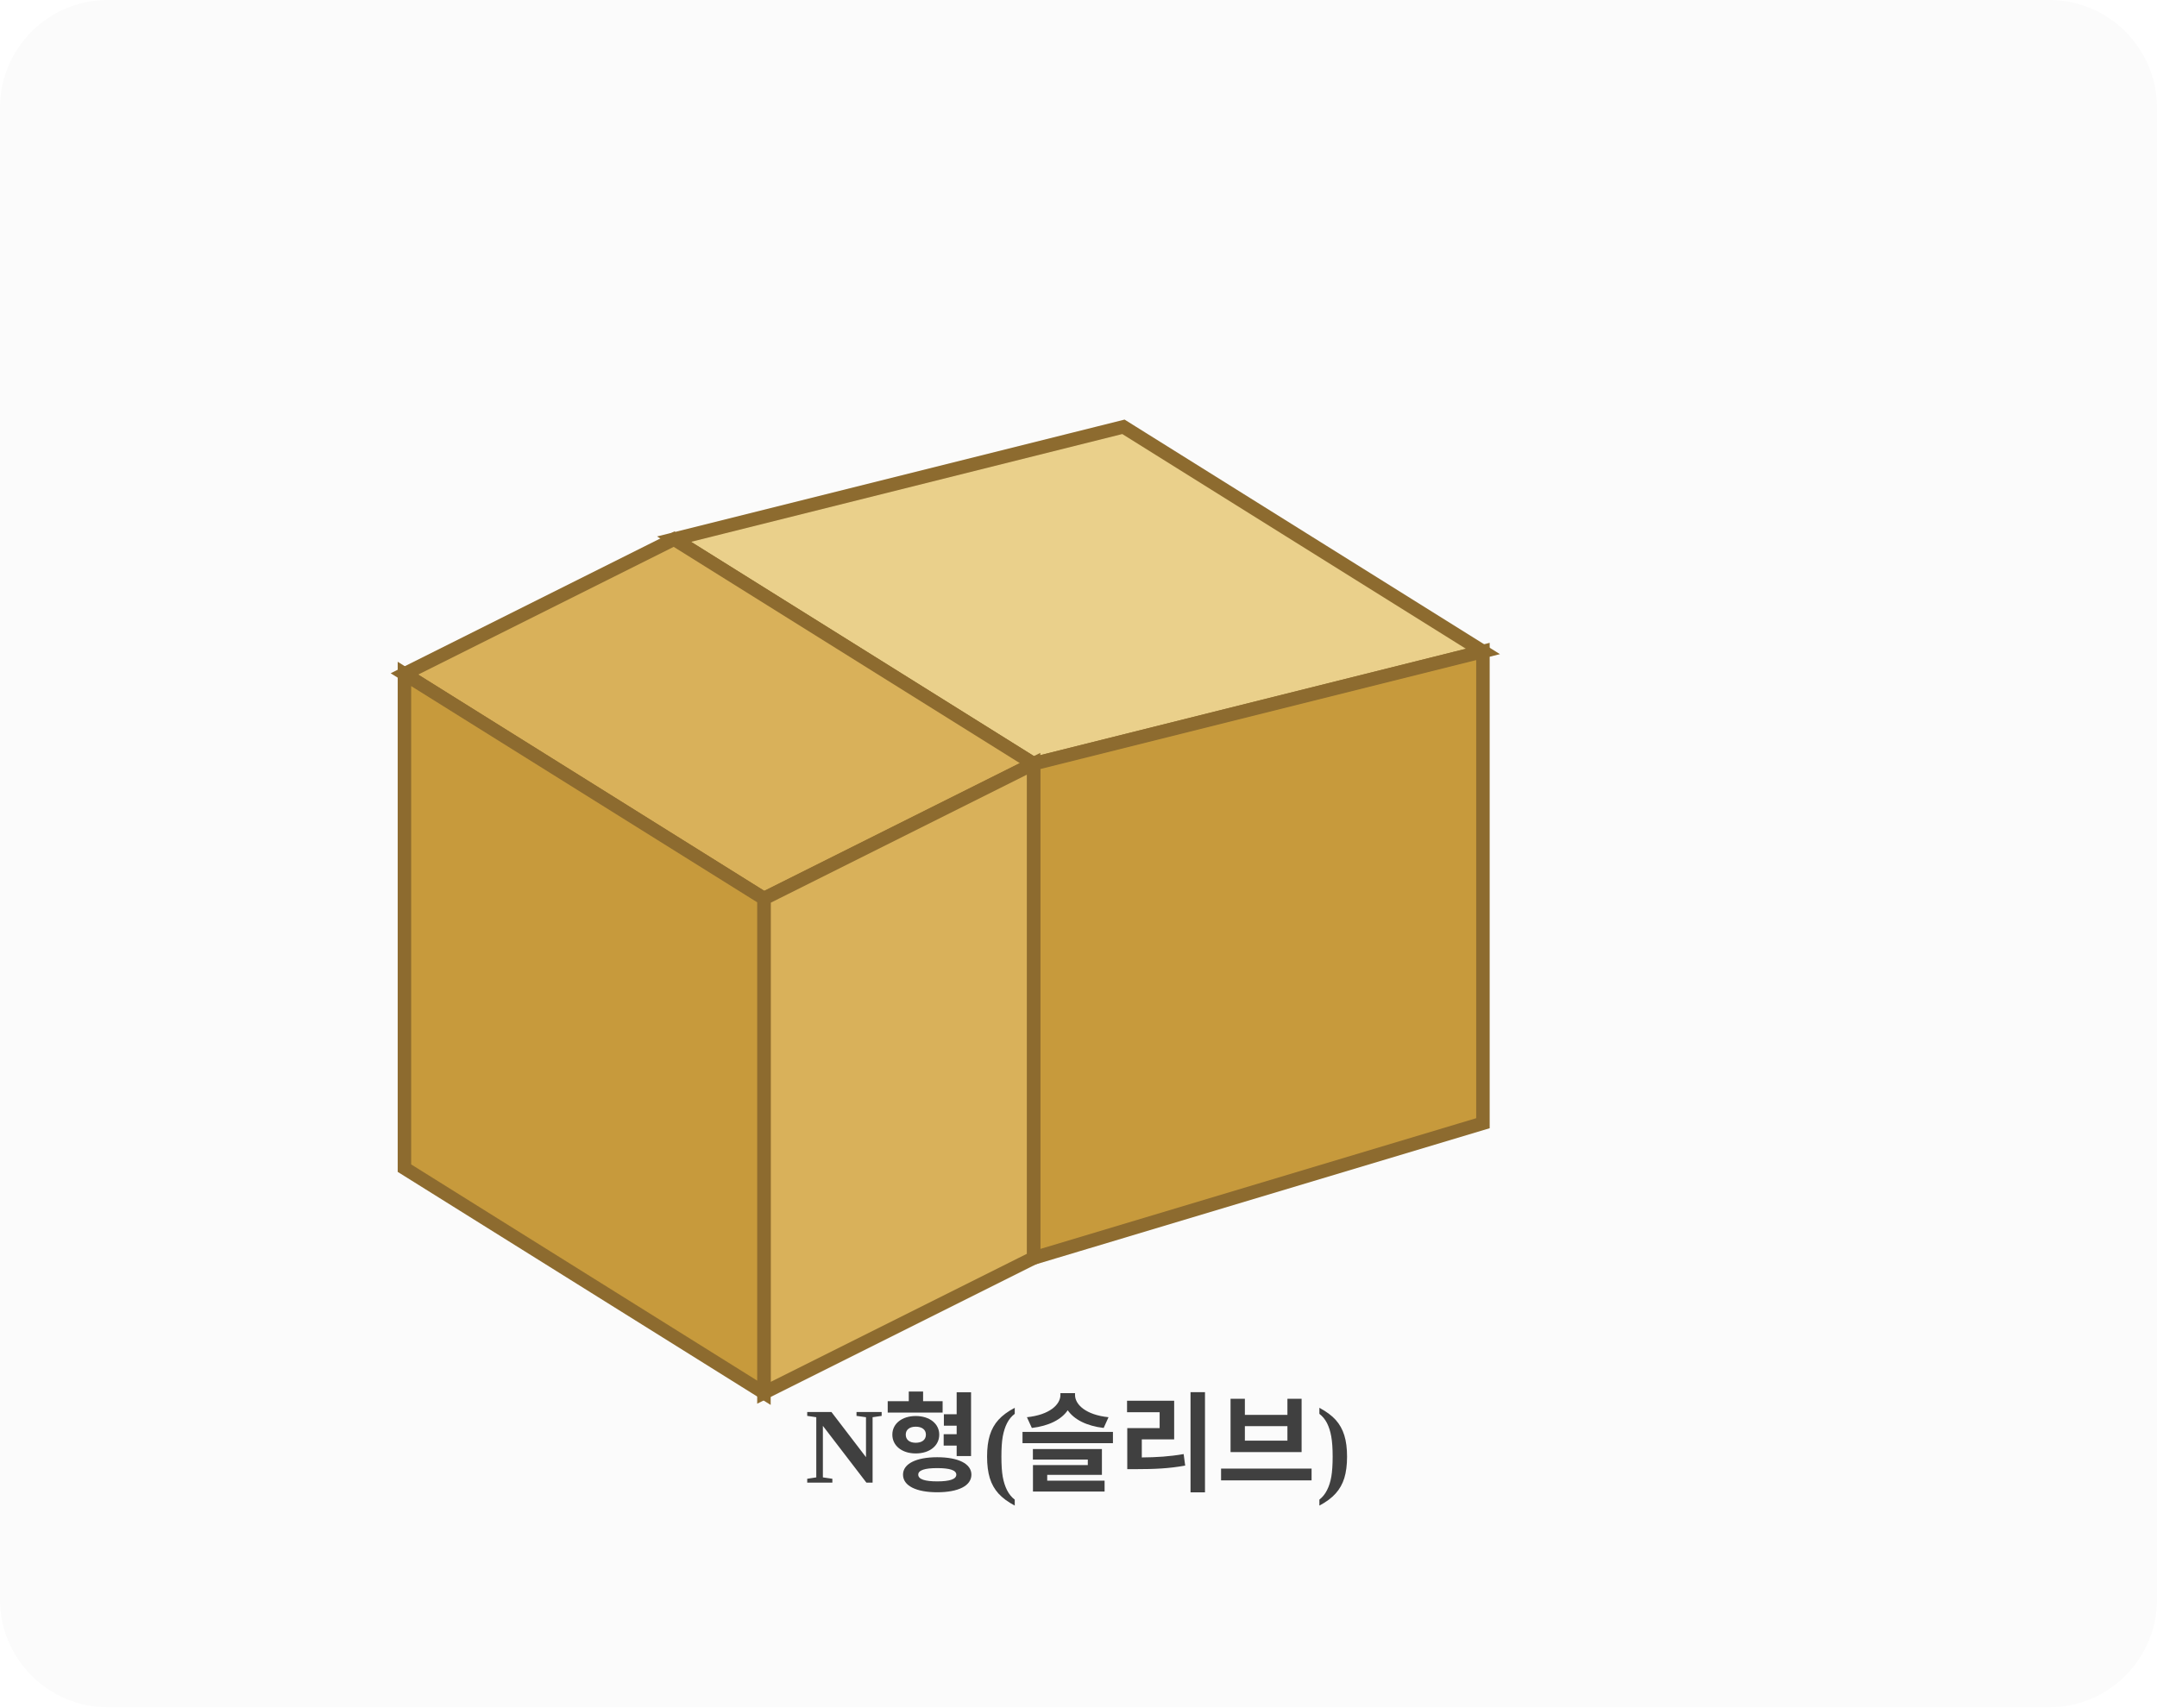
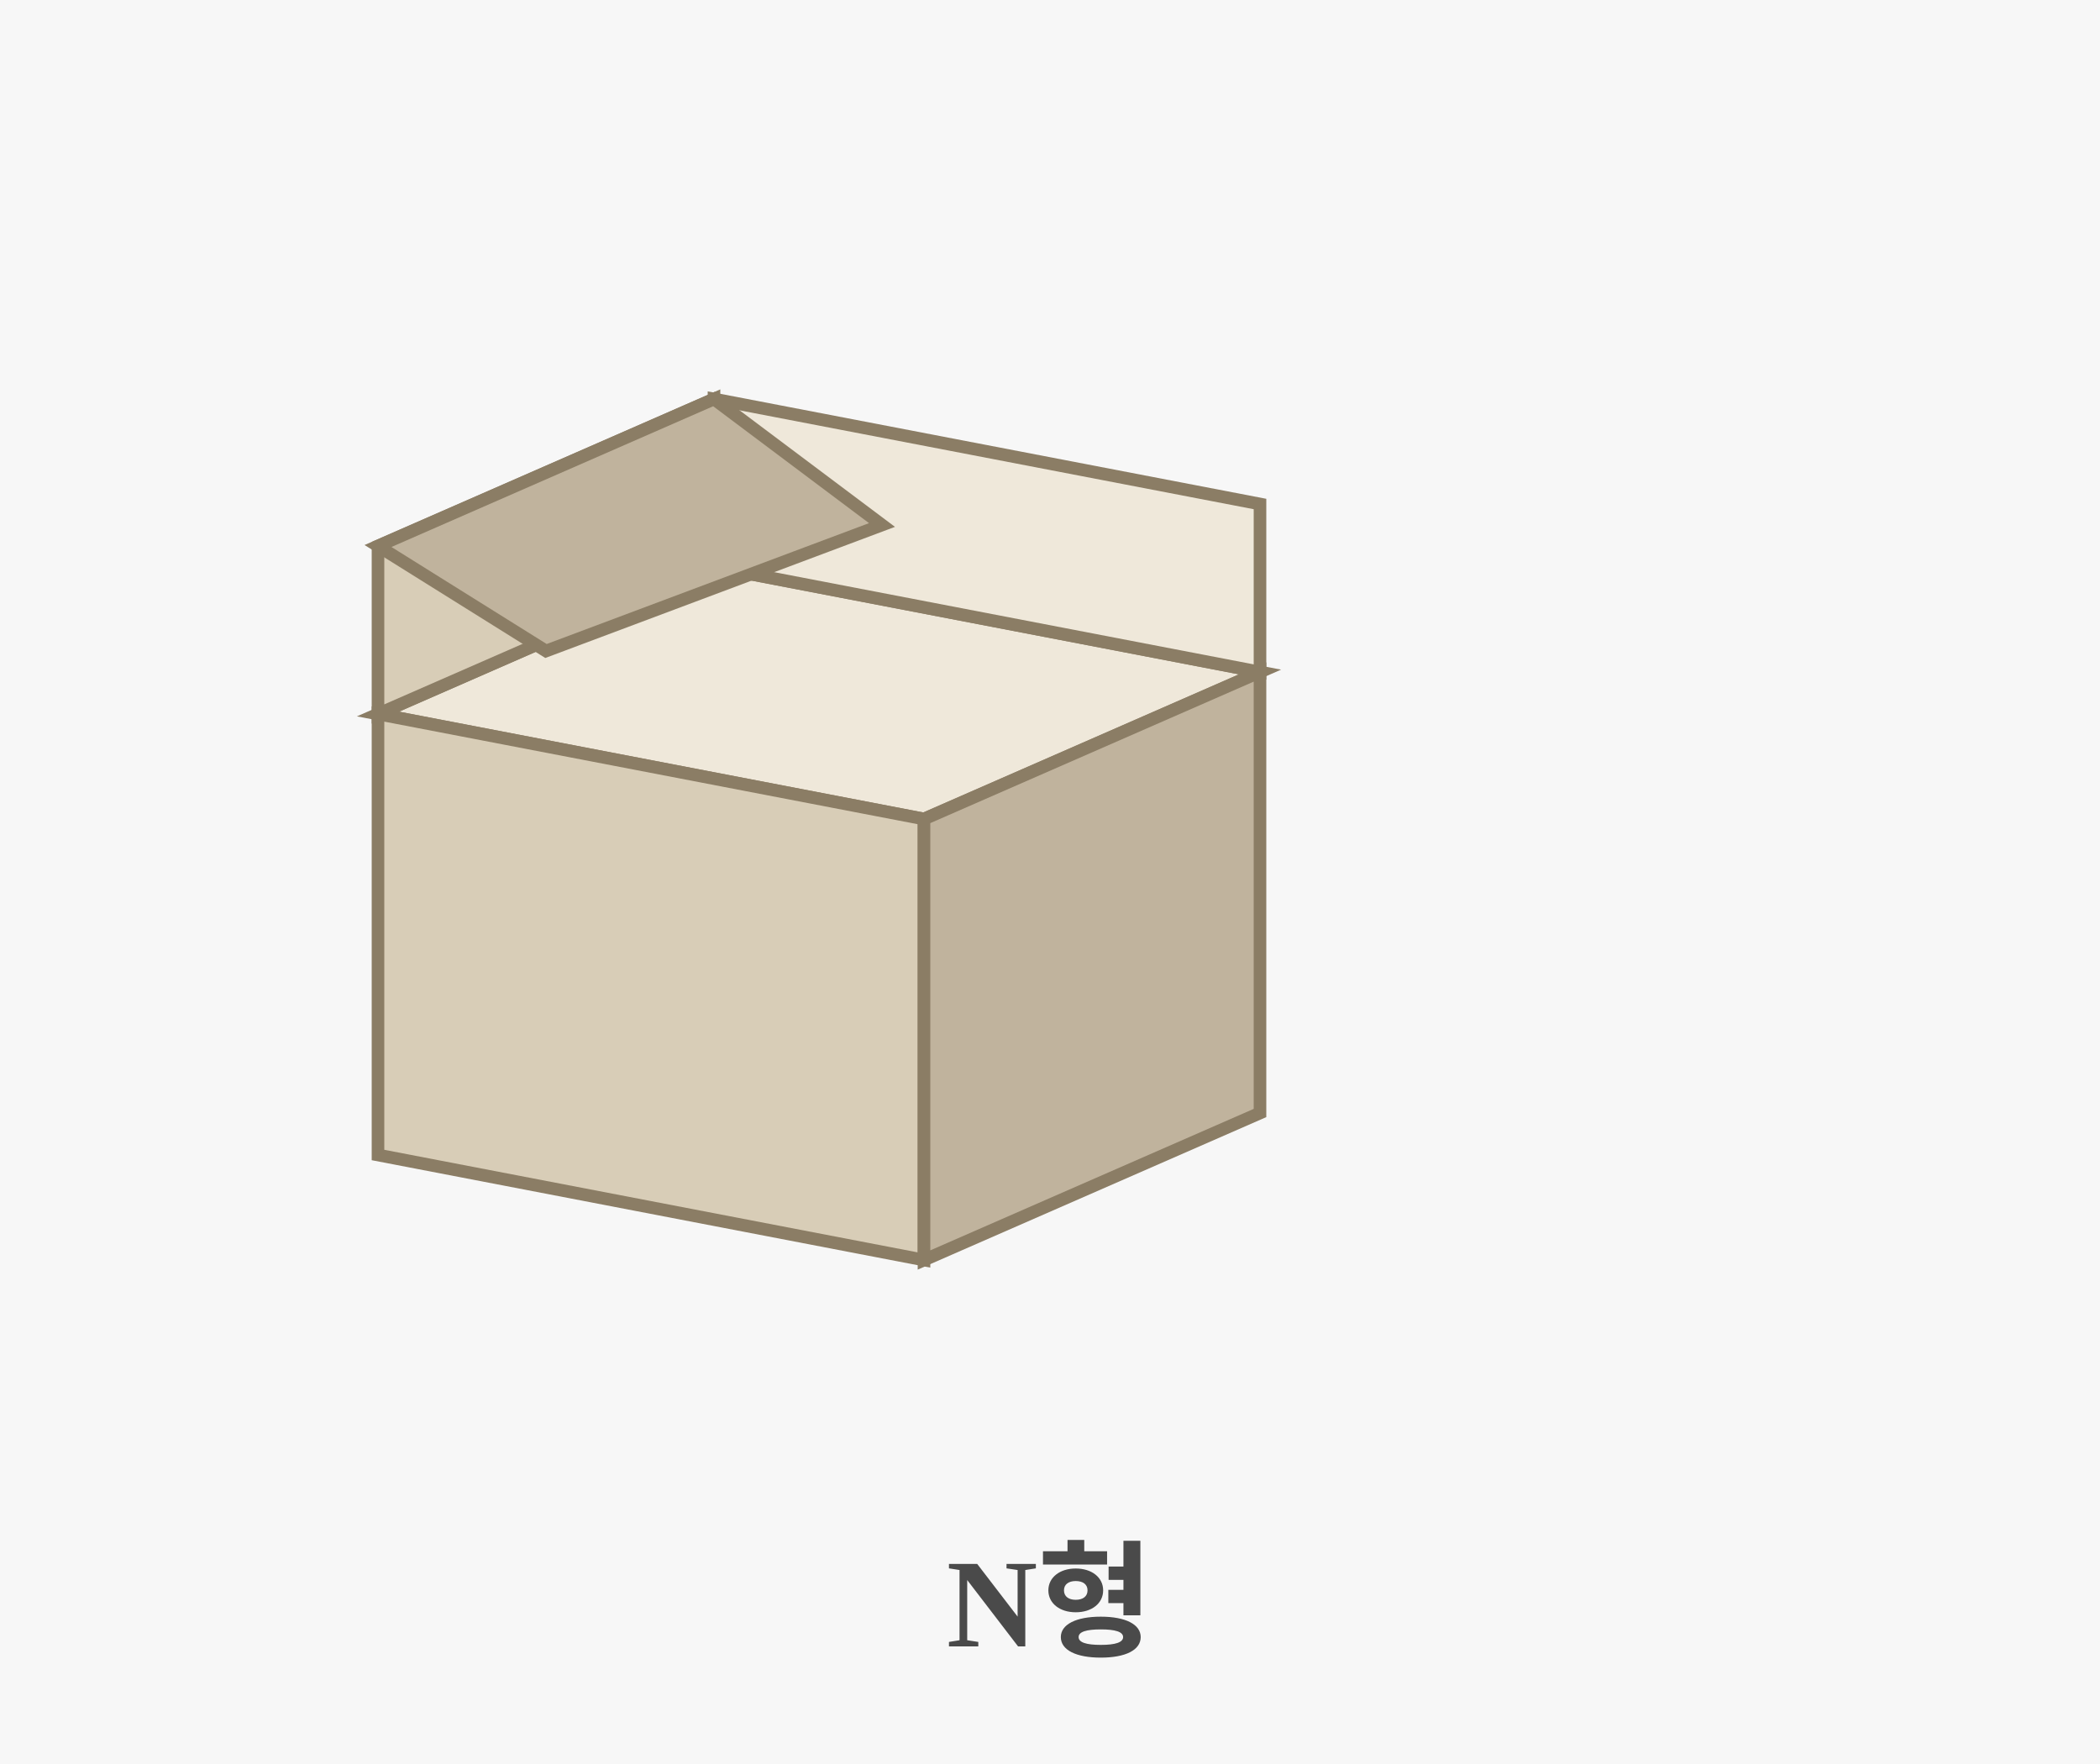
- <svg xmlns="http://www.w3.org/2000/svg" width="480" height="380" viewBox="0 0 480 380">
-   <rect width="480" height="380" rx="24" fill="#fbfbfb" />
-   <polygon points="150,120 250,95 330,145 230,170" fill="#ead08b" stroke="#8d6b2f" stroke-width="3" />
-   <polygon points="90,150 150,120 230,170 170,200" fill="#d9b15a" stroke="#8d6b2f" stroke-width="3" />
-   <polygon points="230,170 330,145 330,250 230,280" fill="#c79a3c" stroke="#8d6b2f" stroke-width="3" />
-   <polygon points="170,200 230,170 230,280 170,310" fill="#d9b15a" stroke="#8d6b2f" stroke-width="3" />
-   <polygon points="90,150 170,200 170,310 90,260" fill="#c79a3c" stroke="#8d6b2f" stroke-width="3" />
-   <text x="240" y="330" text-anchor="middle" font-size="24" font-weight="800" fill="#404040">N형(슬리브)</text>
+ <svg xmlns="http://www.w3.org/2000/svg" width="500" height="420" viewBox="0 0 500 420">
+   <rect width="500" height="420" fill="#f7f7f7" />
+   <polygon points="90,170 170,135 300,160 220,195" fill="#efe8da" stroke="#8b7d65" stroke-width="3" />
+   <polygon points="90,170 220,195 220,300 90,275" fill="#d8cdb7" stroke="#8b7d65" stroke-width="3" />
+   <polygon points="220,195 300,160 300,265 220,300" fill="#c0b39d" stroke="#8b7d65" stroke-width="3" />
+   <polygon points="170,135 300,160 300,120 170,95" fill="#efe8da" stroke="#8b7d65" stroke-width="3" />
+   <polygon points="90,170 170,135 170,95 90,130" fill="#d8cdb7" stroke="#8b7d65" stroke-width="3" />
+   <polygon points="90,130 170,95 210,125 130,155" fill="#c0b39d" stroke="#8b7d65" stroke-width="3" />
+   <text x="250" y="392" text-anchor="middle" font-size="30" font-weight="700" fill="#4a4a4a">N형</text>
</svg>
